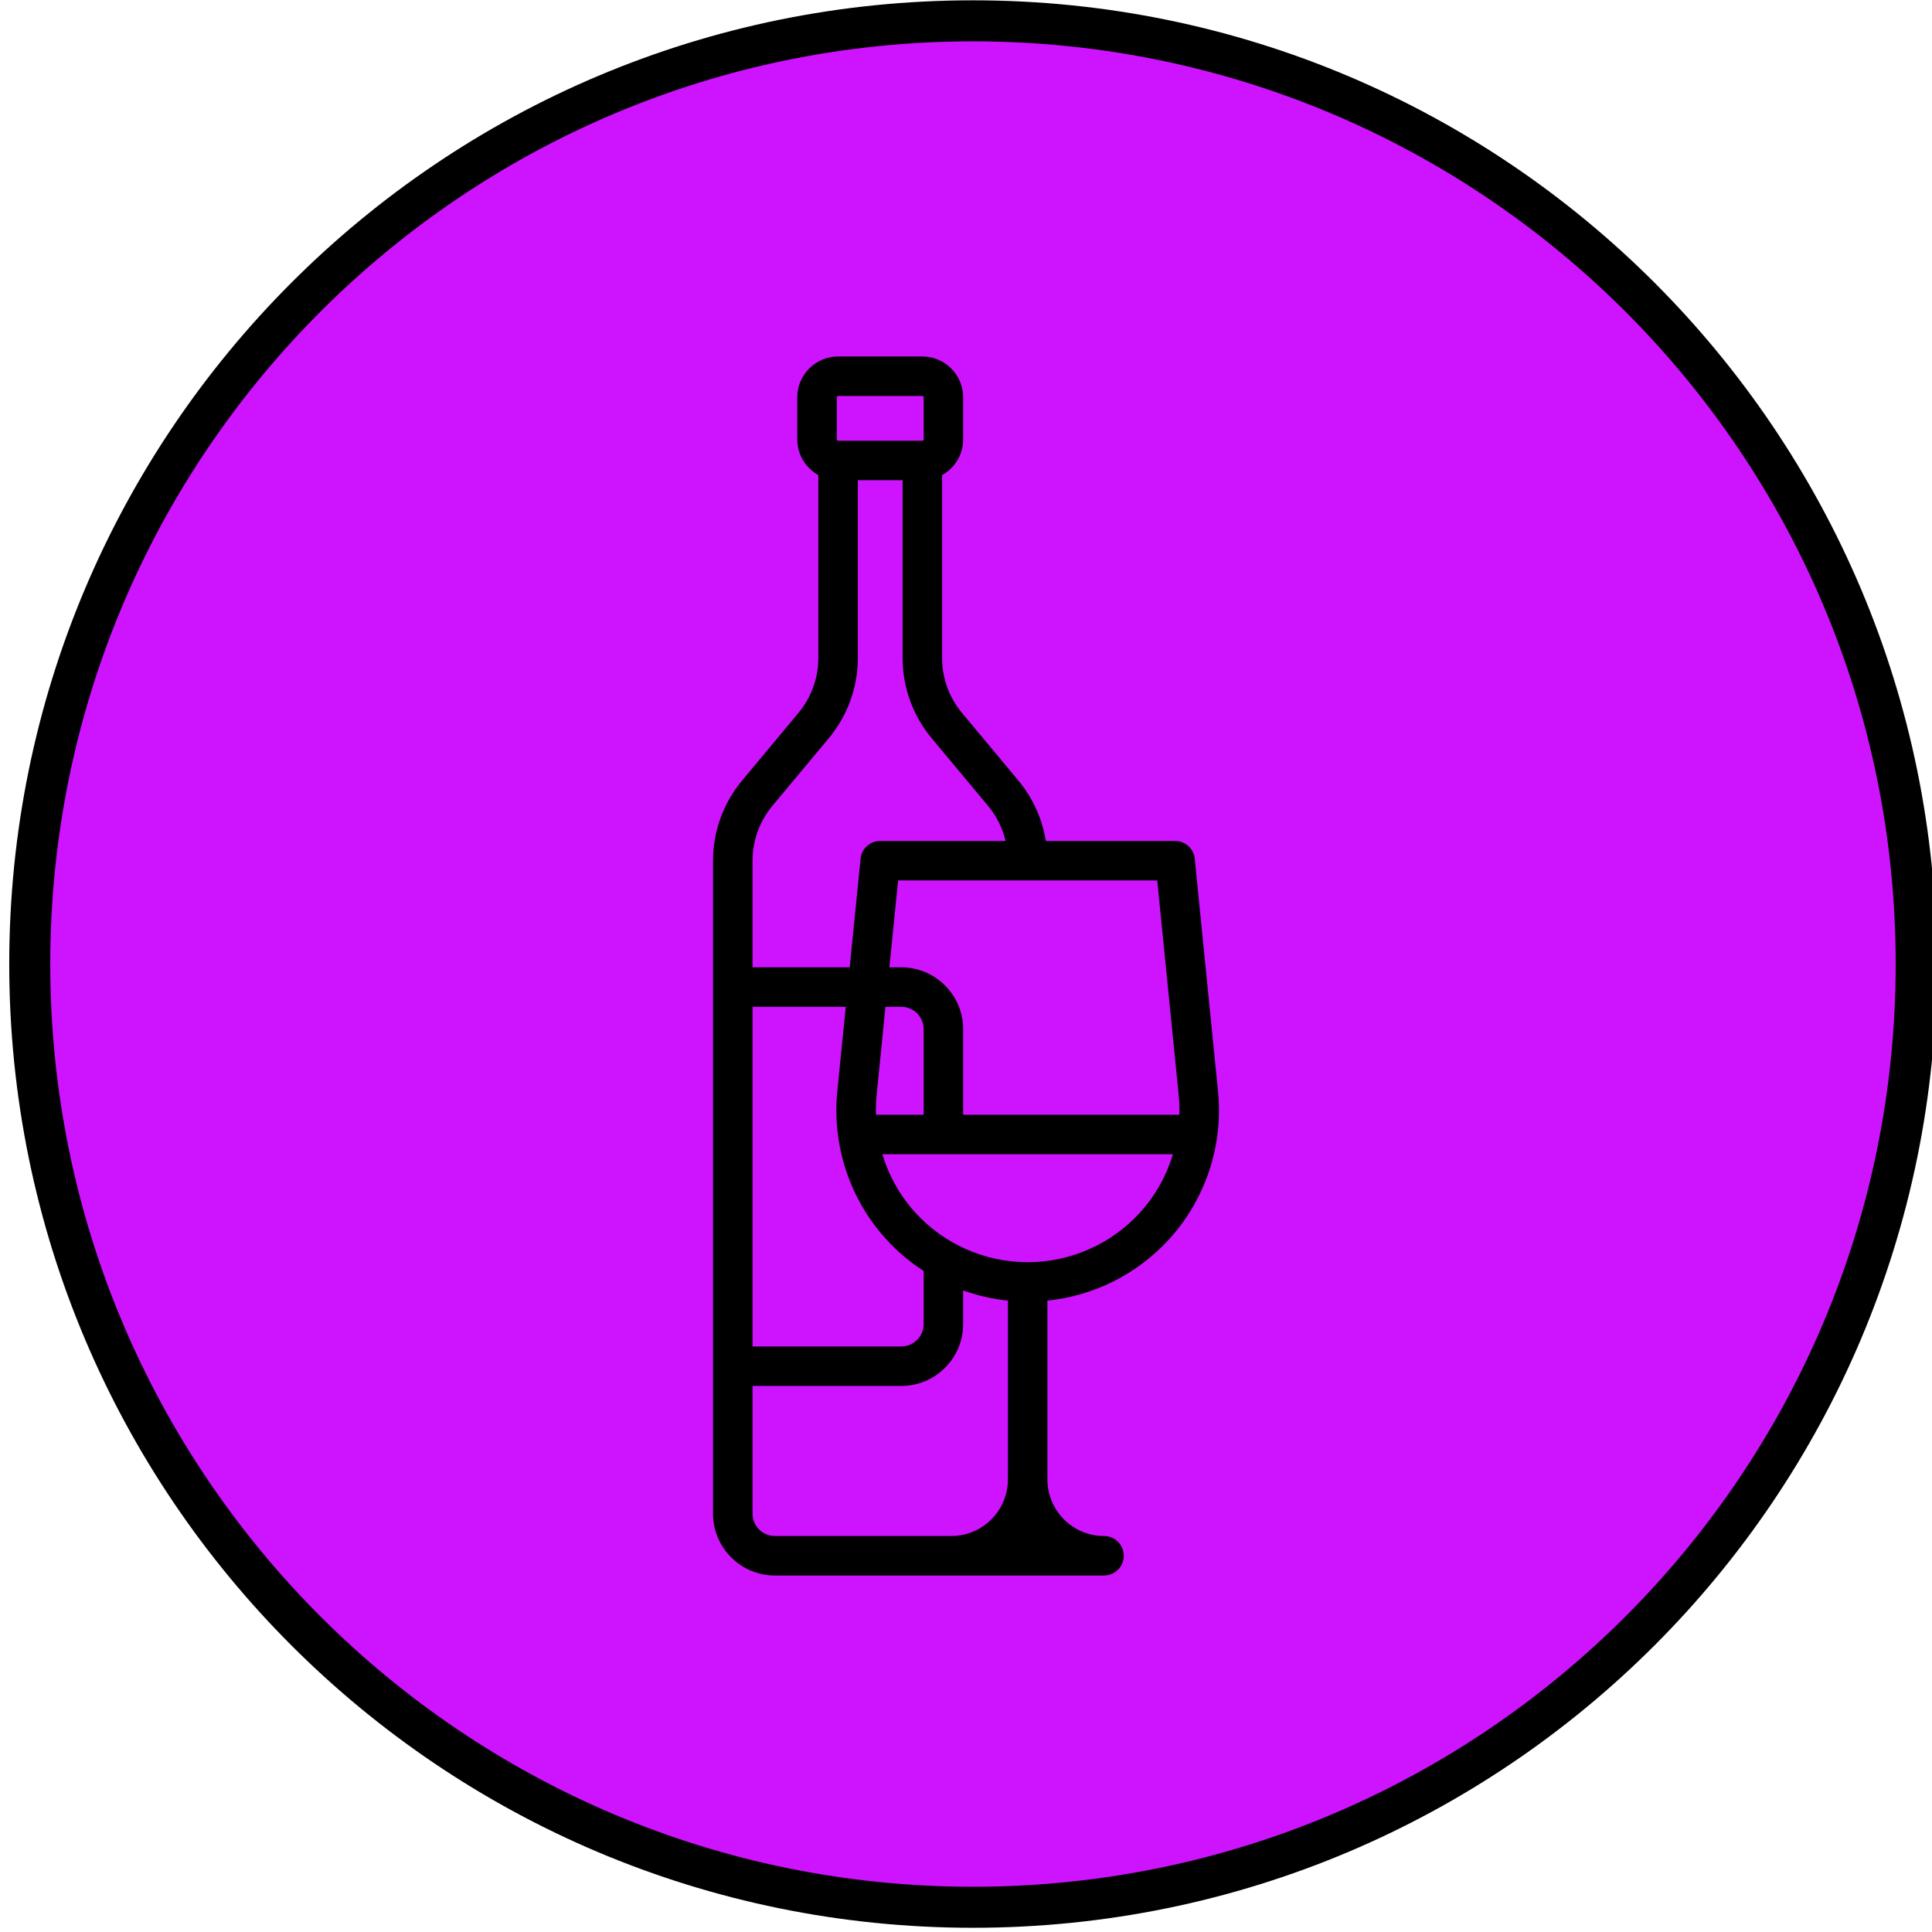
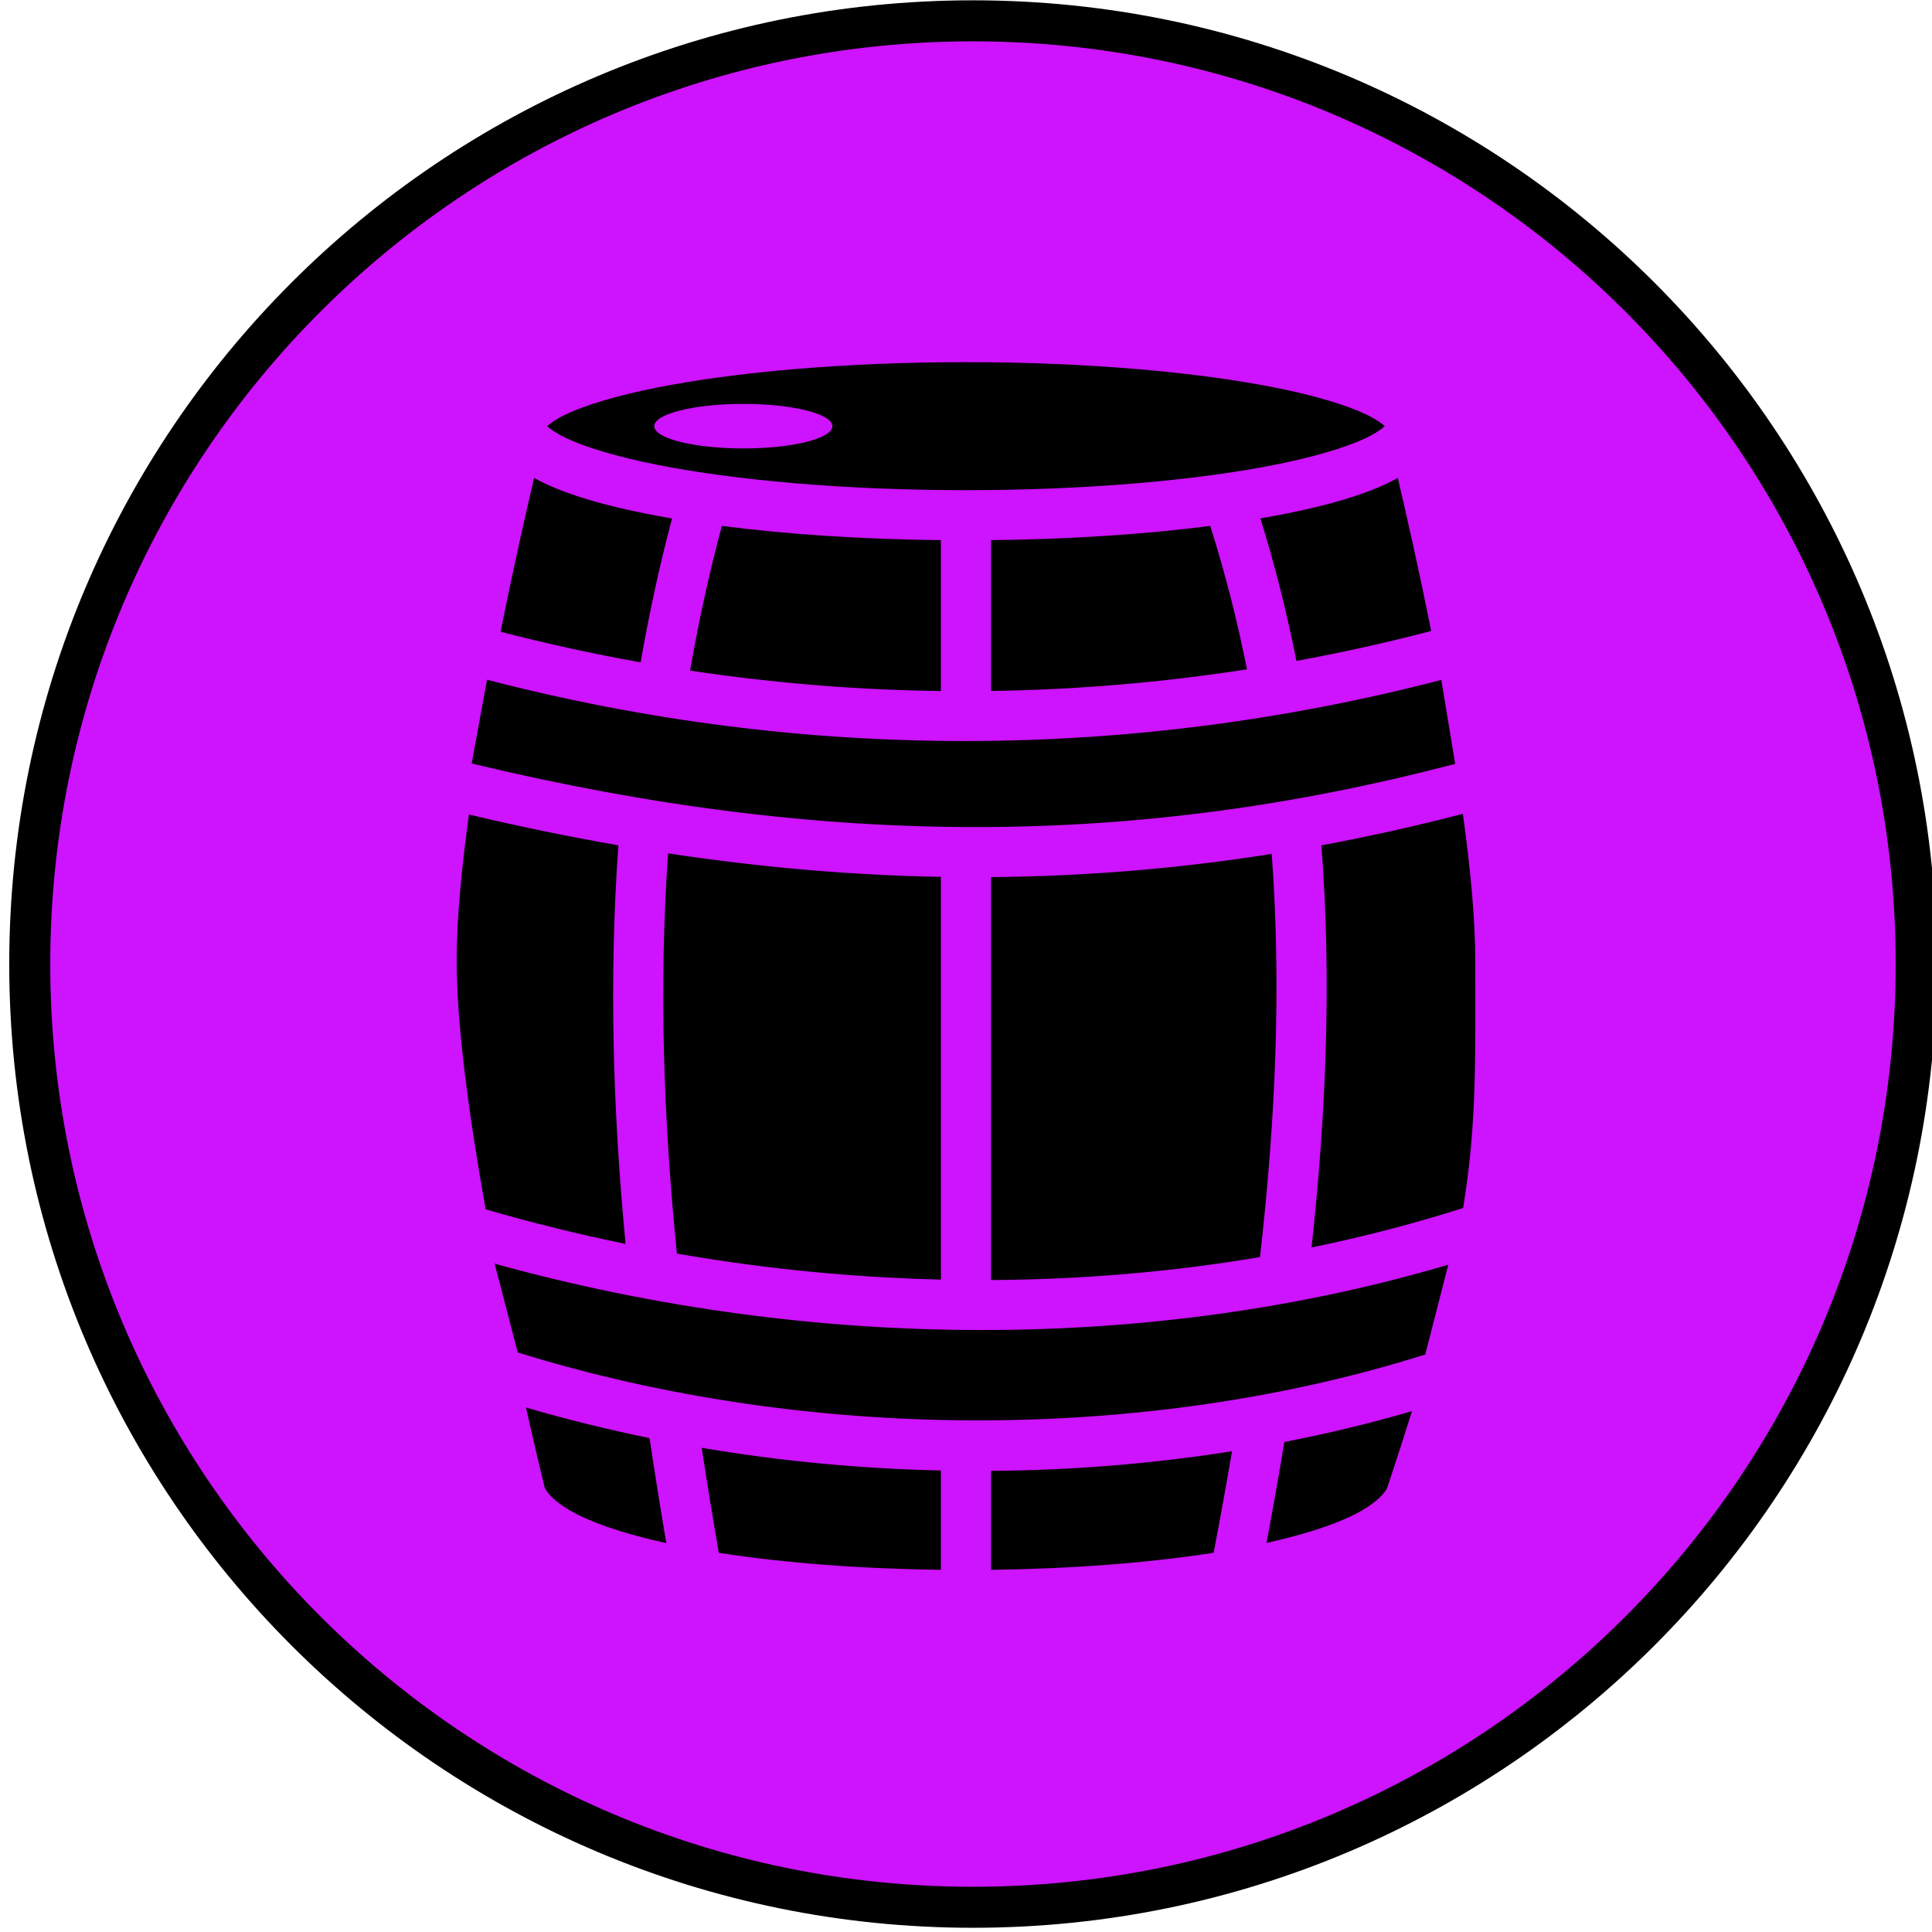
<svg xmlns="http://www.w3.org/2000/svg" version="1.1" id="Layer_1" x="0px" y="0px" viewBox="0 0 463 463" style="enable-background:new 0 0 463 463;" xml:space="preserve">
  <defs id="defs41" />
  <circle style="fill:#ce13ff;fill-opacity:1;stroke:#000000;stroke-width:9.829" id="path859" cx="233.171" cy="231.032" r="226.042" />
-   <g id="g6" transform="matrix(0.6309624,0,0,0.6309624,85.43214,85.43219)">
-     <g id="g4">
-       <path d="m 327.222,279.154 -8.84,-88.4 C 317.999,186.92 314.772,184 310.919,184 H 261.81 c -1.346,-8.385 -4.916,-16.328 -10.4,-22.909 l -21.458,-25.749 c -4.857,-5.83 -7.533,-13.219 -7.533,-20.806 V 45.055 c 4.765,-2.647 8,-7.728 8,-13.555 v -16 c 0,-8.547 -6.953,-15.5 -15.5,-15.5 h -32 c -8.547,0 -15.5,6.953 -15.5,15.5 v 16 c 0,5.827 3.235,10.908 8,13.555 v 69.481 c 0,7.587 -2.675,14.977 -7.533,20.806 l -21.458,25.749 c -7.1,8.52 -11.009,19.319 -11.009,30.409 v 248 c 0,12.958 10.542,23.5 23.5,23.5 0,0 66.486,0 67,0 h 58 c 4.142,0 7.5,-3.358 7.5,-7.5 0,-4.142 -3.358,-7.5 -7.5,-7.5 -11.855,0 -21.5,-9.645 -21.5,-21.5 v -67 c 0,-0.3 -0.023,-0.595 -0.057,-0.885 17.749,-1.827 34.369,-10.163 46.444,-23.506 13.741,-15.184 20.454,-35.579 18.416,-55.955 z M 182.419,15.5 c 0,-0.276 0.224,-0.5 0.5,-0.5 h 32 c 0.276,0 0.5,0.224 0.5,0.5 v 16 c 0,0.276 -0.224,0.5 -0.5,0.5 h -32 c -0.276,0 -0.5,-0.224 -0.5,-0.5 z m -32,176 c 0,-7.588 2.676,-14.977 7.533,-20.806 l 21.458,-25.749 c 7.1,-8.52 11.009,-19.319 11.009,-30.409 V 47 h 17 v 67.536 c 0,11.089 3.91,21.889 11.009,30.409 l 21.458,25.749 c 3.232,3.878 5.49,8.448 6.645,13.306 h -47.612 c -3.853,0 -7.08,2.92 -7.463,6.754 L 187.332,232 h -36.913 v -40.5 z m 10e-4,55.5 h 35.412 l -3.215,32.154 c -2.038,20.376 4.675,40.771 18.416,55.954 4.276,4.725 9.123,8.821 14.387,12.225 V 367.5 c 0,4.687 -3.813,8.5 -8.5,8.5 h -56.5 z m 47.123,33.646 3.364,-33.646 h 6.012 c 4.687,0 8.5,3.813 8.5,8.5 V 288 h -18.118 c -0.07,-2.442 -0.004,-4.897 0.242,-7.354 z m 49.876,78.854 v 67 c 0,11.855 -9.645,21.5 -21.5,21.5 -0.514,0 -67,0 -67,0 -4.687,0 -8.5,-3.813 -8.5,-8.5 V 391 h 56.5 c 12.958,0 23.5,-10.542 23.5,-23.5 v -12.779 c 5.484,1.964 11.205,3.292 17.057,3.894 -0.034,0.291 -0.057,0.585 -0.057,0.885 z m 50.266,-34.457 C 286.782,337.091 271.21,344 254.962,344 h -0.086 c -16.248,0 -31.82,-6.909 -42.723,-18.957 -5.782,-6.389 -9.977,-13.947 -12.418,-22.043 h 110.368 c -2.441,8.096 -6.636,15.654 -12.418,22.043 z M 312.538,288 h -82.119 v -32.5 c 0,-12.958 -10.542,-23.5 -23.5,-23.5 h -4.512 l 3.3,-33 h 98.425 l 8.164,81.646 c 0.246,2.456 0.312,4.911 0.242,7.354 z" id="path2" />
-     </g>
-   </g>
  <g id="g8">
</g>
  <g id="g10">
</g>
  <g id="g12">
</g>
  <g id="g14">
</g>
  <g id="g16">
</g>
  <g id="g18">
</g>
  <g id="g20">
</g>
  <g id="g22">
</g>
  <g id="g24">
</g>
  <g id="g26">
</g>
  <g id="g28">
</g>
  <g id="g30">
</g>
  <g id="g32">
</g>
  <g id="g34">
</g>
  <g id="g36">
</g>
+   <path fill="#000000" d="m 231.493,86.789 c -29.144,0 -55.545,2.388 -74.28,6.134 -9.369,1.874 -16.848,4.133 -21.483,6.325 -2.318,1.096 -3.896,2.196 -4.589,2.872 l -0.009,0.009 0.009,0.009 c 0.692,0.676 2.27,1.776 4.589,2.872 4.635,2.192 12.114,4.451 21.483,6.325 18.734,3.746 45.135,6.134 74.28,6.134 29.145,0 55.545,-2.388 74.28,-6.134 9.369,-1.874 16.848,-4.133 21.483,-6.325 2.318,-1.096 3.896,-2.196 4.589,-2.872 l 0.009,-0.009 -0.009,-0.009 c -0.692,-0.676 -2.27,-1.776 -4.589,-2.872 -4.635,-2.192 -12.114,-4.451 -21.483,-6.325 -18.734,-3.746 -45.135,-6.134 -74.28,-6.134 z M 178.135,96.794 a 21.343,5.336 0 0 1 21.343,5.336 21.343,5.336 0 0 1 -21.343,5.336 21.343,5.336 0 0 1 -21.343,-5.336 21.343,5.336 0 0 1 21.343,-5.336 z m -50.135,17.737 c -1.889,8.027 -4.945,21.451 -8.037,36.87 11.162,2.893 22.357,5.329 33.566,7.333 1.993,-11.474 4.473,-22.969 7.517,-34.488 -2.125,-0.365 -4.202,-0.742 -6.191,-1.141 -9.944,-1.988 -18.095,-4.329 -24.258,-7.243 -0.909,-0.43 -1.771,-0.872 -2.599,-1.333 z m 206.984,0 c -0.827,0.46 -1.689,0.903 -2.598,1.333 -6.163,2.915 -14.314,5.256 -24.258,7.243 -1.954,0.392 -3.995,0.762 -6.08,1.121 3.515,11.308 6.366,22.699 8.639,34.162 10.845,-1.99 21.618,-4.381 32.297,-7.173 -3.079,-15.34 -6.119,-28.691 -8.001,-36.686 z m -44.954,11.497 c -15.384,1.989 -33.282,3.203 -52.536,3.413 v 36.148 c 20.599,-0.297 41.087,-2.034 61.344,-5.184 -2.301,-11.561 -5.206,-23.026 -8.809,-34.378 z m -117.036,0.005 c -3.099,11.569 -5.613,23.124 -7.621,34.669 20.05,3.028 40.125,4.647 60.116,4.905 v -36.166 c -19.237,-0.209 -37.121,-1.423 -52.495,-3.408 z m -56.279,36.868 -3.68,20.068 c 85.733,20.633 159.999,19.974 235.696,0.091 l -3.321,-20.124 c -73.884,19.207 -152.092,19.866 -228.694,-0.035 z m 233.862,32.132 c -11.305,2.939 -22.594,5.452 -33.902,7.545 2.438,31.75 1.185,63.942 -2.368,96.37 12.406,-2.536 24.542,-5.687 36.328,-9.451 3.306,-20.118 2.911,-35.562 2.911,-59.31 0,-9.948 -1.181,-22.233 -2.97,-35.154 z m -238.194,0.171 c -1.773,12.858 -2.946,25.079 -2.946,34.983 0,15.87 3.12,38.169 6.952,59.63 11.074,3.22 22.267,5.983 33.528,8.282 -3.023,-31.692 -4.022,-63.527 -1.719,-95.525 -11.755,-2.043 -23.682,-4.495 -35.816,-7.37 z m 47.719,9.3 c -2.225,32 -1.087,63.951 2.11,95.919 21.045,3.662 42.251,5.731 63.277,6.223 v -96.508 c -21.34,-0.384 -43.066,-2.254 -65.388,-5.633 z m 144.667,0.127 c -22.212,3.518 -44.548,5.381 -67.274,5.563 v 96.562 c 21.887,-0.116 43.502,-1.954 64.456,-5.502 3.742,-32.703 5.15,-64.974 2.818,-96.621 z m -186.221,98.209 5.529,21.276 c 69.465,21.603 150.568,21.628 217.483,0.489 l 5.517,-21.519 c -70.715,20.921 -152.075,20.903 -228.53,-0.247 z m 7.494,34.46 c 2.545,11.302 4.392,18.797 4.471,19.117 0.528,1.457 3.131,4.287 8.644,6.916 5.06,2.412 12.149,4.633 20.523,6.472 -1.422,-8.381 -2.763,-16.772 -4.012,-25.171 -10.025,-2.045 -19.919,-4.491 -29.625,-7.334 z m 212.34,0.874 c -9.96,2.908 -20.178,5.37 -30.582,7.394 -1.339,8.057 -2.775,16.122 -4.289,24.192 8.285,-1.831 15.297,-4.035 20.316,-6.428 5.587,-2.664 8.205,-5.546 8.684,-6.985 2.174,-6.523 4.121,-12.549 5.871,-18.174 z M 168.161,346.964 c 1.279,8.386 2.648,16.777 4.098,25.171 15.765,2.457 34.366,3.834 53.231,4.075 v -23.808 c -19.219,-0.43 -38.457,-2.241 -57.329,-5.438 z m 127.091,0.816 c -18.879,2.991 -38.266,4.567 -57.756,4.715 v 23.715 c 18.914,-0.242 37.562,-1.625 53.353,-4.095 1.554,-8.13 3.027,-16.243 4.403,-24.336 z" id="path1" style="stroke-width:0.667" />
</svg>
